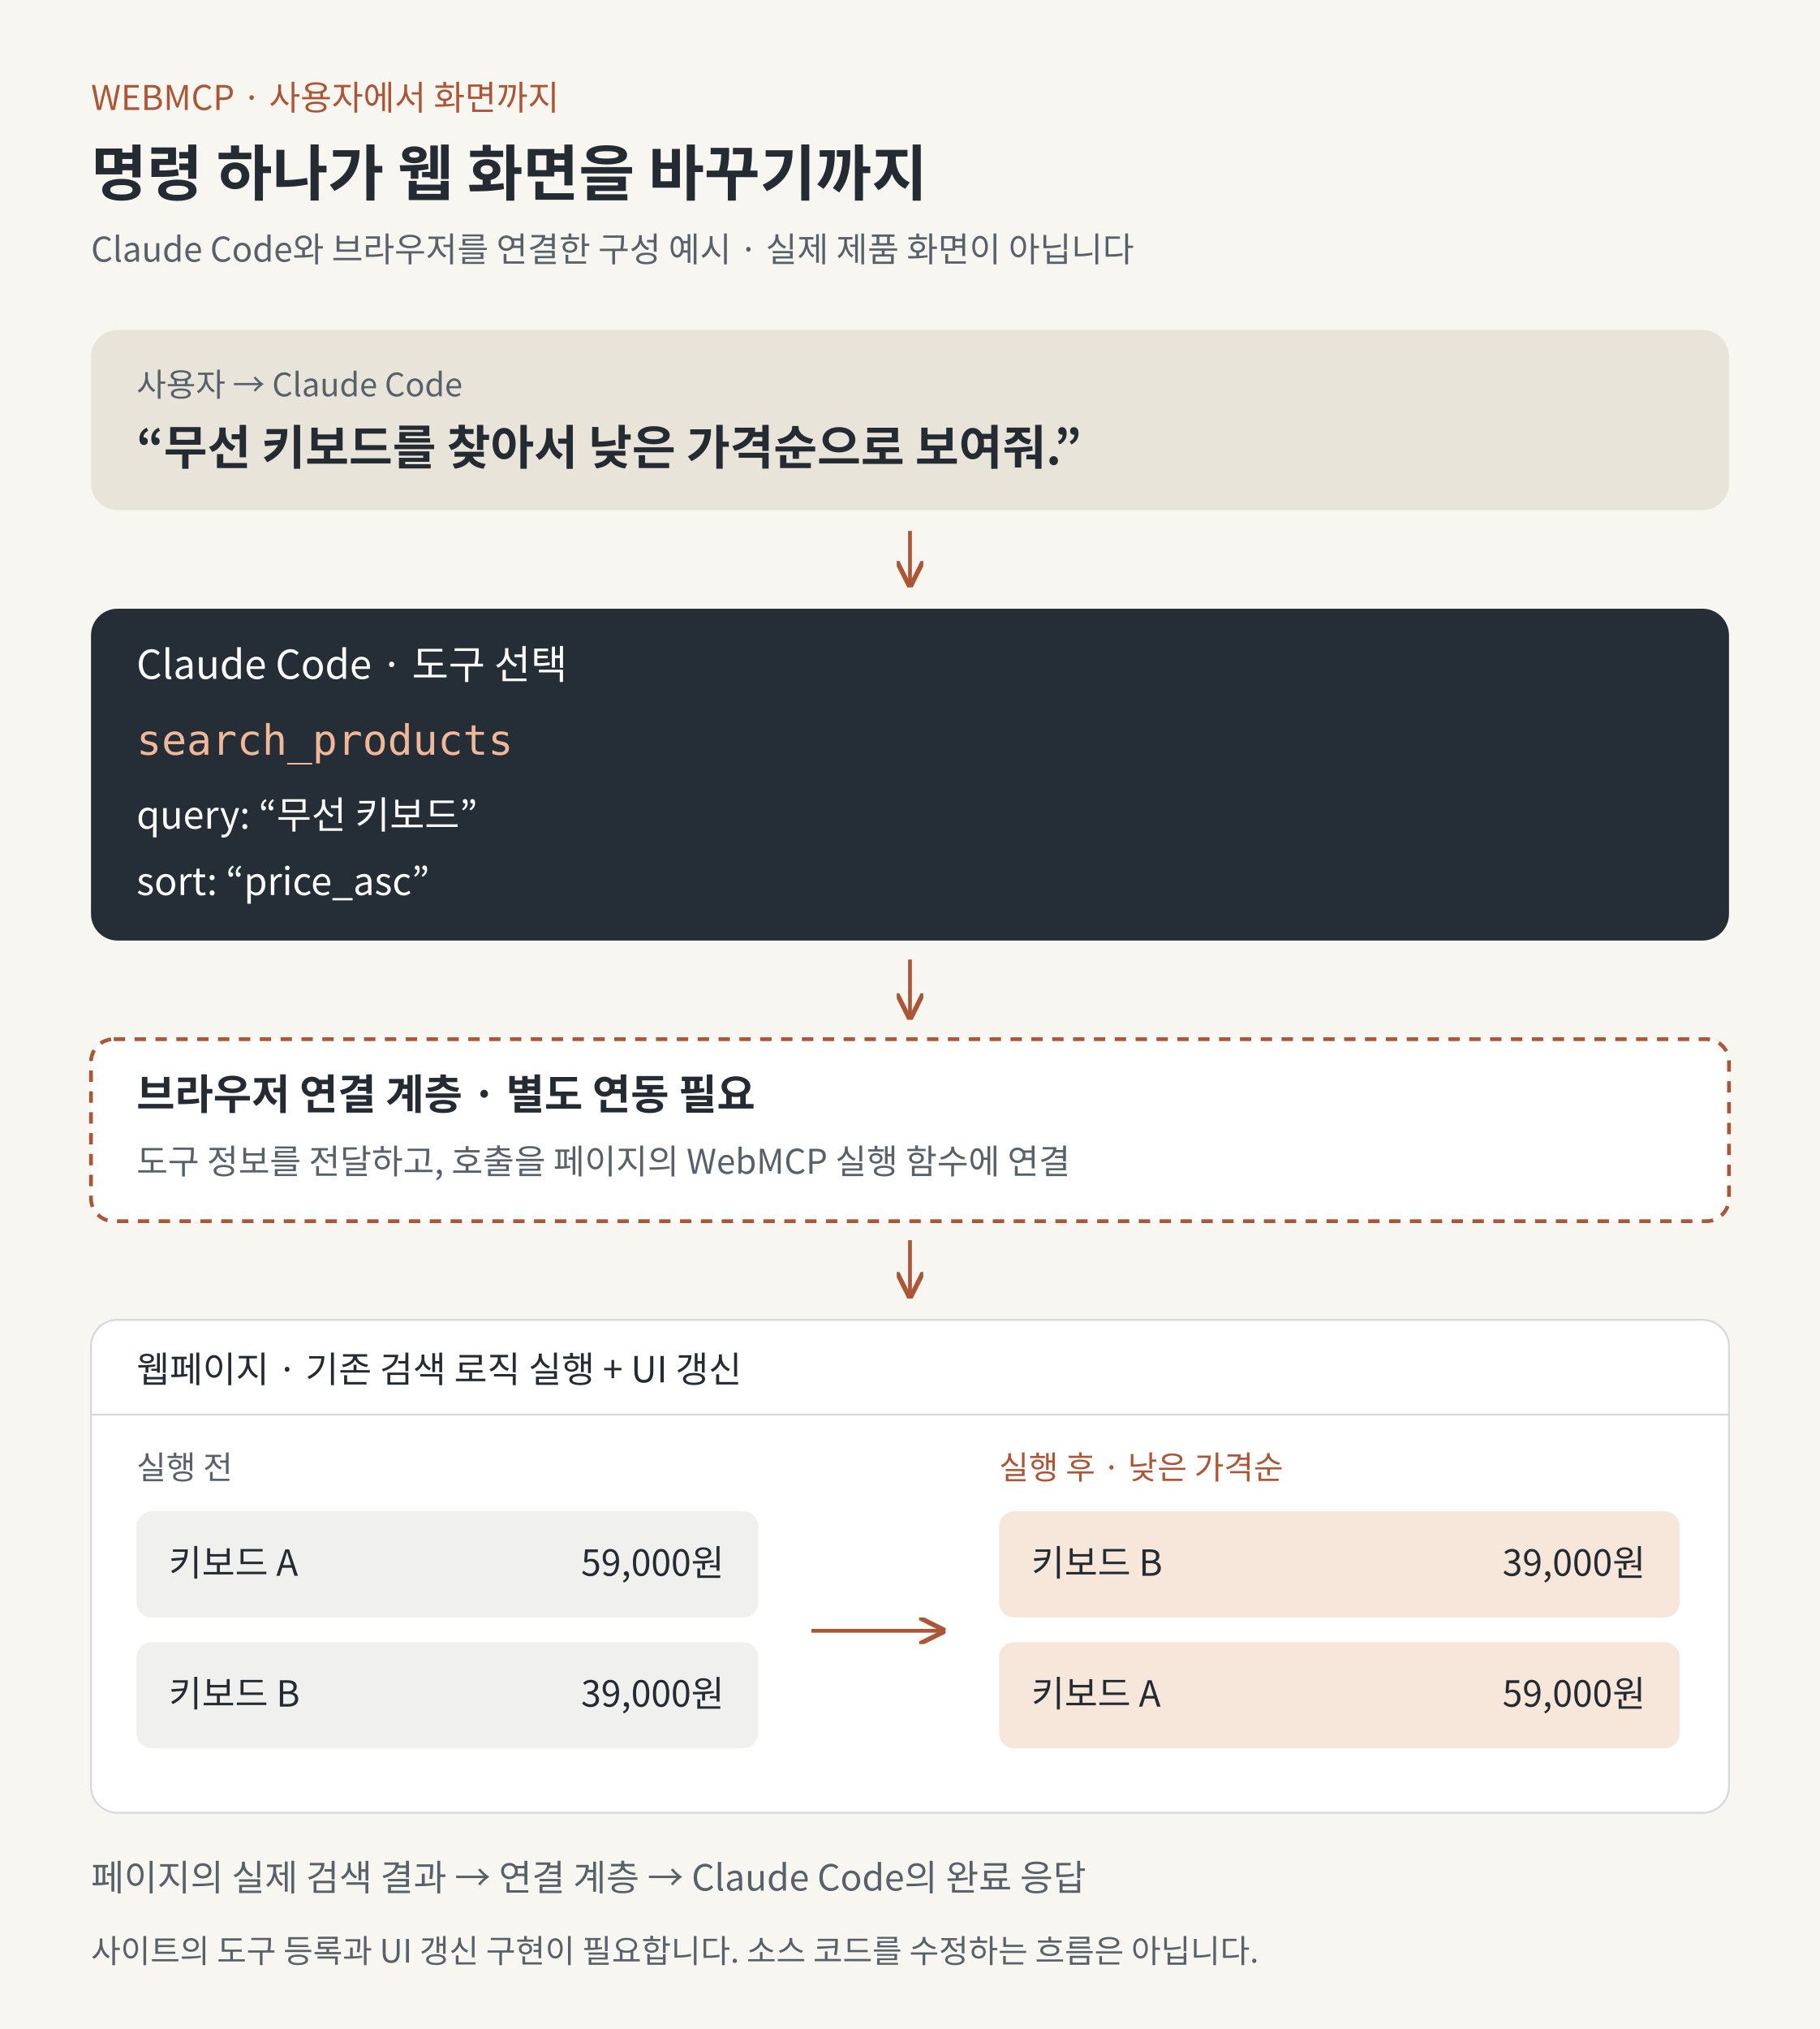
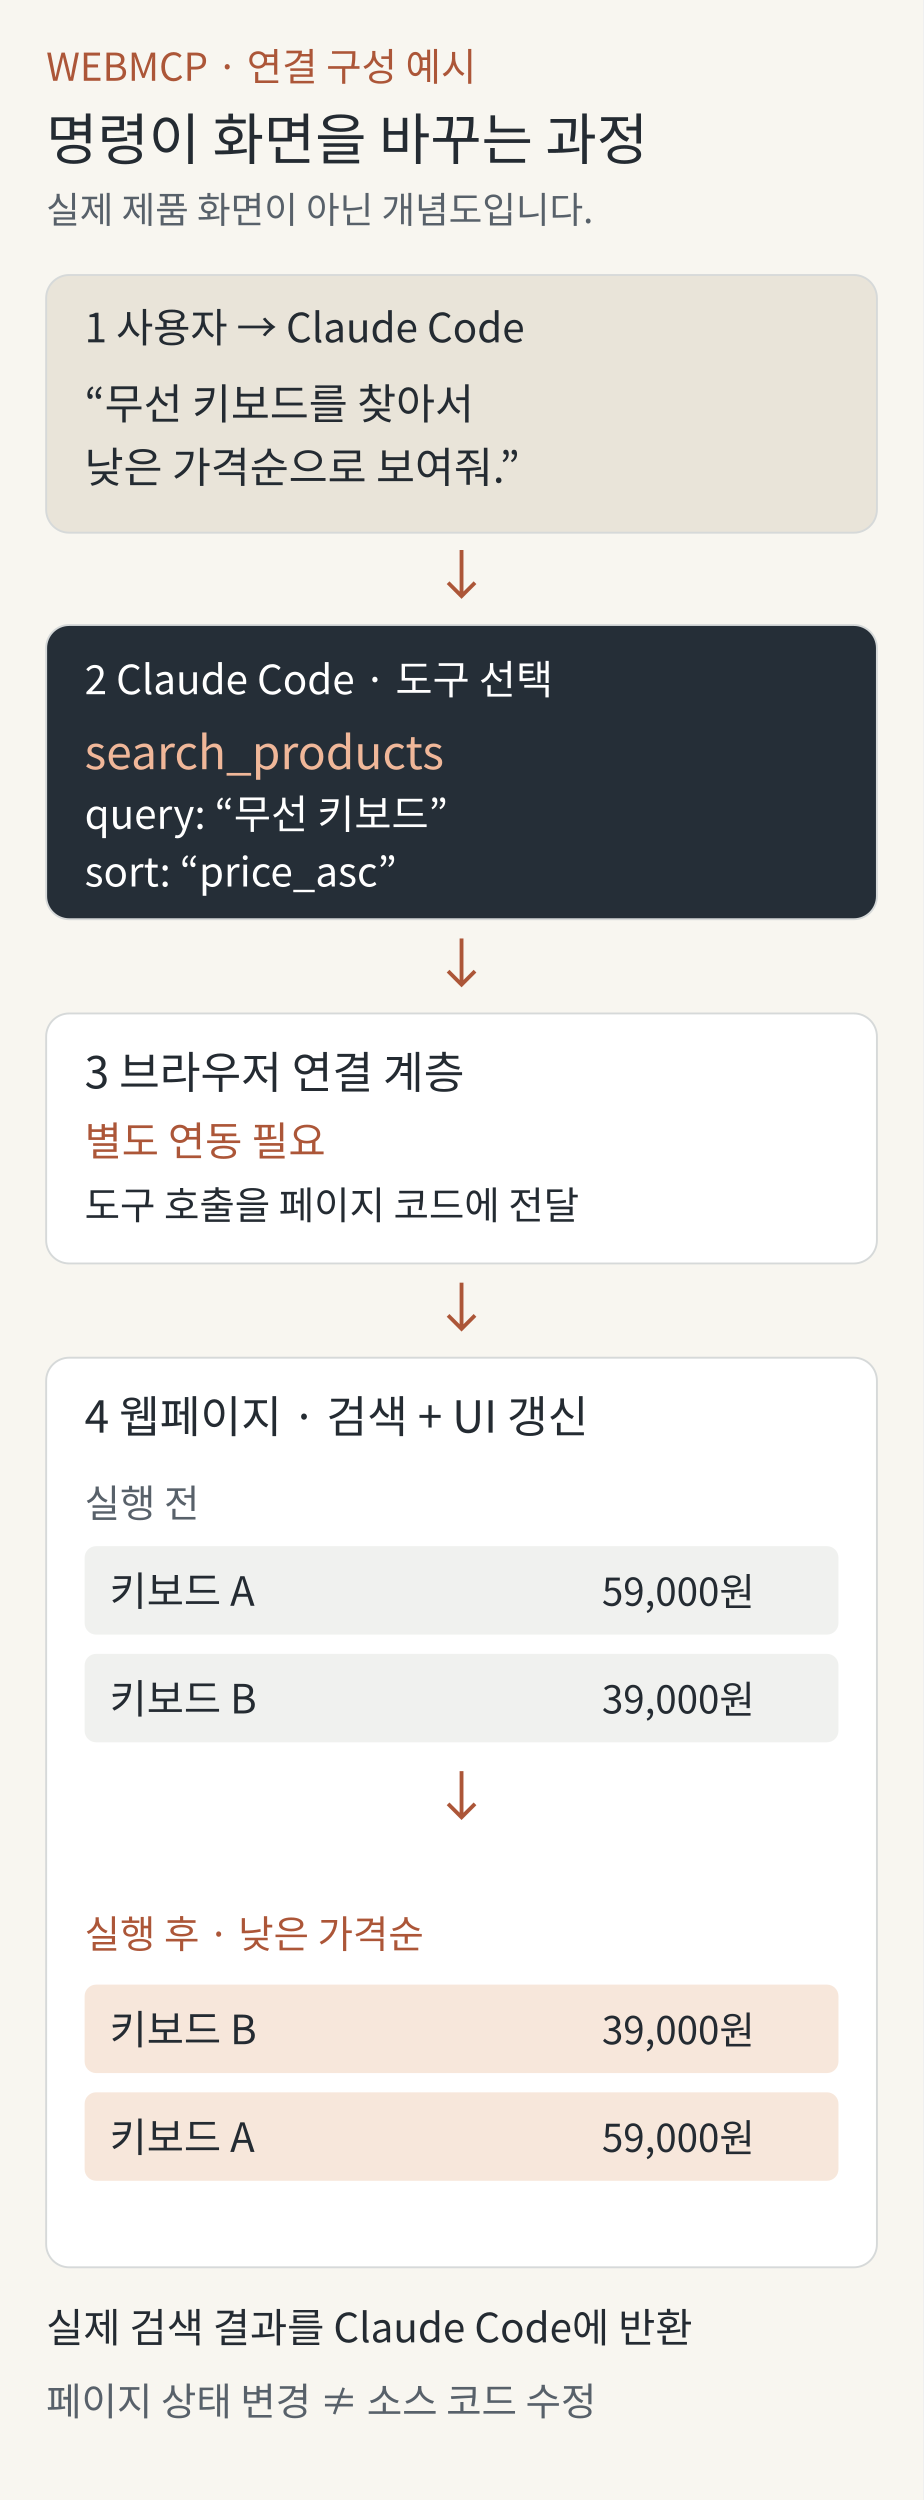
- <svg xmlns="http://www.w3.org/2000/svg" width="960" height="1070" viewBox="0 0 960 1070" role="img" aria-labelledby="title desc">
-   <defs>
-     <marker id="arrow" viewBox="0 0 10 10" refX="8" refY="5" markerWidth="7" markerHeight="7" orient="auto-start-reverse">
-       <path d="M0 0 10 5 0 10" fill="none" stroke="#ac5638" stroke-width="1.8" />
-     </marker>
-   </defs>
-   <rect width="960" height="1070" fill="#f8f6f0" />
+ <svg xmlns="http://www.w3.org/2000/svg" width="480" height="1300" viewBox="0 0 480 1300" role="img" aria-labelledby="title desc">
+   <rect width="480" height="1300" fill="#f8f6f0" />
  <g font-family="Noto Sans CJK KR, sans-serif" fill="#242b32">
-     <text x="48" y="58" font-size="18" fill="#ac5638">WEBMCP · 사용자에서 화면까지</text>
-     <text x="48" y="103" font-size="32" font-weight="700">명령 하나가 웹 화면을 바꾸기까지</text>
-     <text x="48" y="138" font-size="18" fill="#58616a">Claude Code와 브라우저를 연결한 구성 예시 · 실제 제품 화면이 아닙니다</text>
-     <rect x="48" y="174" width="864" height="95" rx="14" fill="#e9e4d9" />
-     <text x="72" y="209" font-size="17" fill="#58616a">사용자 → Claude Code</text>
-     <text x="72" y="245" font-size="25" font-weight="600">“무선 키보드를 찾아서 낮은 가격순으로 보여줘.”</text>
-     <path d="M480 280V307" stroke="#ac5638" stroke-width="2" marker-end="url(#arrow)" />
-     <rect x="48" y="321" width="864" height="175" rx="14" fill="#252e37" />
-     <text x="72" y="358" font-size="21" fill="#fff">Claude Code · 도구 선택</text>
-     <text x="72" y="398" font-size="22" font-family="monospace" fill="#f0b799">search_products</text>
-     <text x="72" y="437" font-size="20" fill="#fff">query: “무선 키보드”</text>
-     <text x="72" y="472" font-size="20" fill="#fff">sort: “price_asc”</text>
-     <path d="M480 506V535" stroke="#ac5638" stroke-width="2" marker-end="url(#arrow)" />
-     <rect x="48" y="548" width="864" height="96" rx="12" fill="#fff" stroke="#ac5638" stroke-width="2" stroke-dasharray="6 5" />
-     <text x="72" y="585" font-size="22" font-weight="600">브라우저 연결 계층 · 별도 연동 필요</text>
-     <text x="72" y="619" font-size="18" fill="#58616a">도구 정보를 전달하고, 호출을 페이지의 WebMCP 실행 함수에 연결</text>
-     <path d="M480 654V682" stroke="#ac5638" stroke-width="2" marker-end="url(#arrow)" />
-     <rect x="48" y="696" width="864" height="260" rx="14" fill="#fff" stroke="#d6d9d9" />
-     <path d="M48 746H912" stroke="#d6d9d9" />
-     <text x="72" y="729" font-size="19">웹페이지 · 기존 검색 로직 실행 + UI 갱신</text>
-     <text x="72" y="780" font-size="17" fill="#58616a">실행 전</text>
-     <text x="527" y="780" font-size="17" fill="#ac5638">실행 후 · 낮은 가격순</text>
-     <rect x="72" y="797" width="328" height="56" rx="8" fill="#f0f1ef" />
-     <rect x="72" y="866" width="328" height="56" rx="8" fill="#f0f1ef" />
-     <text x="89" y="831" font-size="19">키보드 A</text>
-     <text x="382" y="831" font-size="19" text-anchor="end">59,000원</text>
-     <text x="89" y="900" font-size="19">키보드 B</text>
-     <text x="382" y="900" font-size="19" text-anchor="end">39,000원</text>
-     <path d="M428 860H496" stroke="#ac5638" stroke-width="2" marker-end="url(#arrow)" />
-     <rect x="527" y="797" width="359" height="56" rx="8" fill="#f7e7db" />
-     <rect x="527" y="866" width="359" height="56" rx="8" fill="#f7e7db" />
-     <text x="544" y="831" font-size="19">키보드 B</text>
-     <text x="868" y="831" font-size="19" text-anchor="end">39,000원</text>
-     <text x="544" y="900" font-size="19">키보드 A</text>
-     <text x="868" y="900" font-size="19" text-anchor="end">59,000원</text>
-     <text x="48" y="997" font-size="19" fill="#58616a">페이지의 실제 검색 결과 → 연결 계층 → Claude Code의 완료 응답</text>
-     <text x="48" y="1035" font-size="17" fill="#58616a">사이트의 도구 등록과 UI 갱신 구현이 필요합니다. 소스 코드를 수정하는 흐름은 아닙니다.</text>
+     <text x="24" y="42" font-size="20" fill="#ac5638">WEBMCP · 연결 구성 예시</text>
+     <text x="24" y="83" font-size="29" fill="#242b32">명령이 화면을 바꾸는 과정</text>
+     <text x="24" y="116" font-size="19" fill="#58616a">실제 제품 화면이 아닌 개념도입니다.</text>
+     <rect x="24" y="143" width="432" height="134" rx="12" fill="#e9e4d9" stroke="#d6d9d9" />
+     <text x="44" y="178" font-size="21" fill="#242b32">1  사용자 → Claude Code</text>
+     <text x="44" y="218" font-size="22" fill="#242b32">“무선 키보드를 찾아서</text>
+     <text x="44" y="251" font-size="22" fill="#242b32">낮은 가격순으로 보여줘.”</text>
+     <path d="M240 286v24m-7-7 7 7 7-7" fill="none" stroke="#ac5638" stroke-width="2" />
+     <rect x="24" y="325" width="432" height="153" rx="12" fill="#252e37" stroke="#d6d9d9" />
+     <text x="44" y="361" font-size="21" fill="#fff">2  Claude Code · 도구 선택</text>
+     <text x="44" y="400" font-size="24" fill="#f0b799">search_products</text>
+     <text x="44" y="431" font-size="21" fill="#fff">query: “무선 키보드”</text>
+     <text x="44" y="461" font-size="21" fill="#fff">sort: “price_asc”</text>
+     <path d="M240 488v24m-7-7 7 7 7-7" fill="none" stroke="#ac5638" stroke-width="2" />
+     <rect x="24" y="527" width="432" height="130" rx="12" fill="#fff" stroke="#d6d9d9" />
+     <text x="44" y="566" font-size="23" fill="#242b32">3  브라우저 연결 계층</text>
+     <text x="44" y="601" font-size="21" fill="#ac5638">별도 연동 필요</text>
+     <text x="44" y="634" font-size="20" fill="#242b32">도구 호출을 페이지 코드에 전달</text>
+     <path d="M240 667v24m-7-7 7 7 7-7" fill="none" stroke="#ac5638" stroke-width="2" />
+     <rect x="24" y="706" width="432" height="473" rx="12" fill="#fff" stroke="#d6d9d9" />
+     <text x="44" y="745" font-size="23" fill="#242b32">4  웹페이지 · 검색 + UI 갱신</text>
+     <text x="44" y="789" font-size="20" fill="#58616a">실행 전</text>
+     <rect x="44" y="804" width="392" height="46" rx="6" fill="#f0f1ef" />
+     <text x="57" y="835" font-size="21" fill="#242b32">키보드 A</text>
+     <text x="313" y="835" font-size="20" fill="#242b32">59,000원</text>
+     <rect x="44" y="860" width="392" height="46" rx="6" fill="#f0f1ef" />
+     <text x="57" y="891" font-size="21" fill="#242b32">키보드 B</text>
+     <text x="313" y="891" font-size="20" fill="#242b32">39,000원</text>
+     <rect x="44" y="1032" width="392" height="46" rx="6" fill="#f7e7db" />
+     <text x="57" y="1063" font-size="21" fill="#242b32">키보드 B</text>
+     <text x="313" y="1063" font-size="20" fill="#242b32">39,000원</text>
+     <rect x="44" y="1088" width="392" height="46" rx="6" fill="#f7e7db" />
+     <text x="57" y="1119" font-size="21" fill="#242b32">키보드 A</text>
+     <text x="313" y="1119" font-size="20" fill="#242b32">59,000원</text>
+     <path d="M240 921v24m-7-7 7 7 7-7" fill="none" stroke="#ac5638" stroke-width="2" />
+     <text x="44" y="1013" font-size="20" fill="#ac5638">실행 후 · 낮은 가격순</text>
+     <text x="24" y="1218" font-size="21" fill="#242b32">실제 검색 결과를 Claude Code에 반환</text>
+     <text x="24" y="1256" font-size="20" fill="#58616a">페이지 상태 변경 ≠ 소스 코드 수정</text>
  </g>
</svg>
